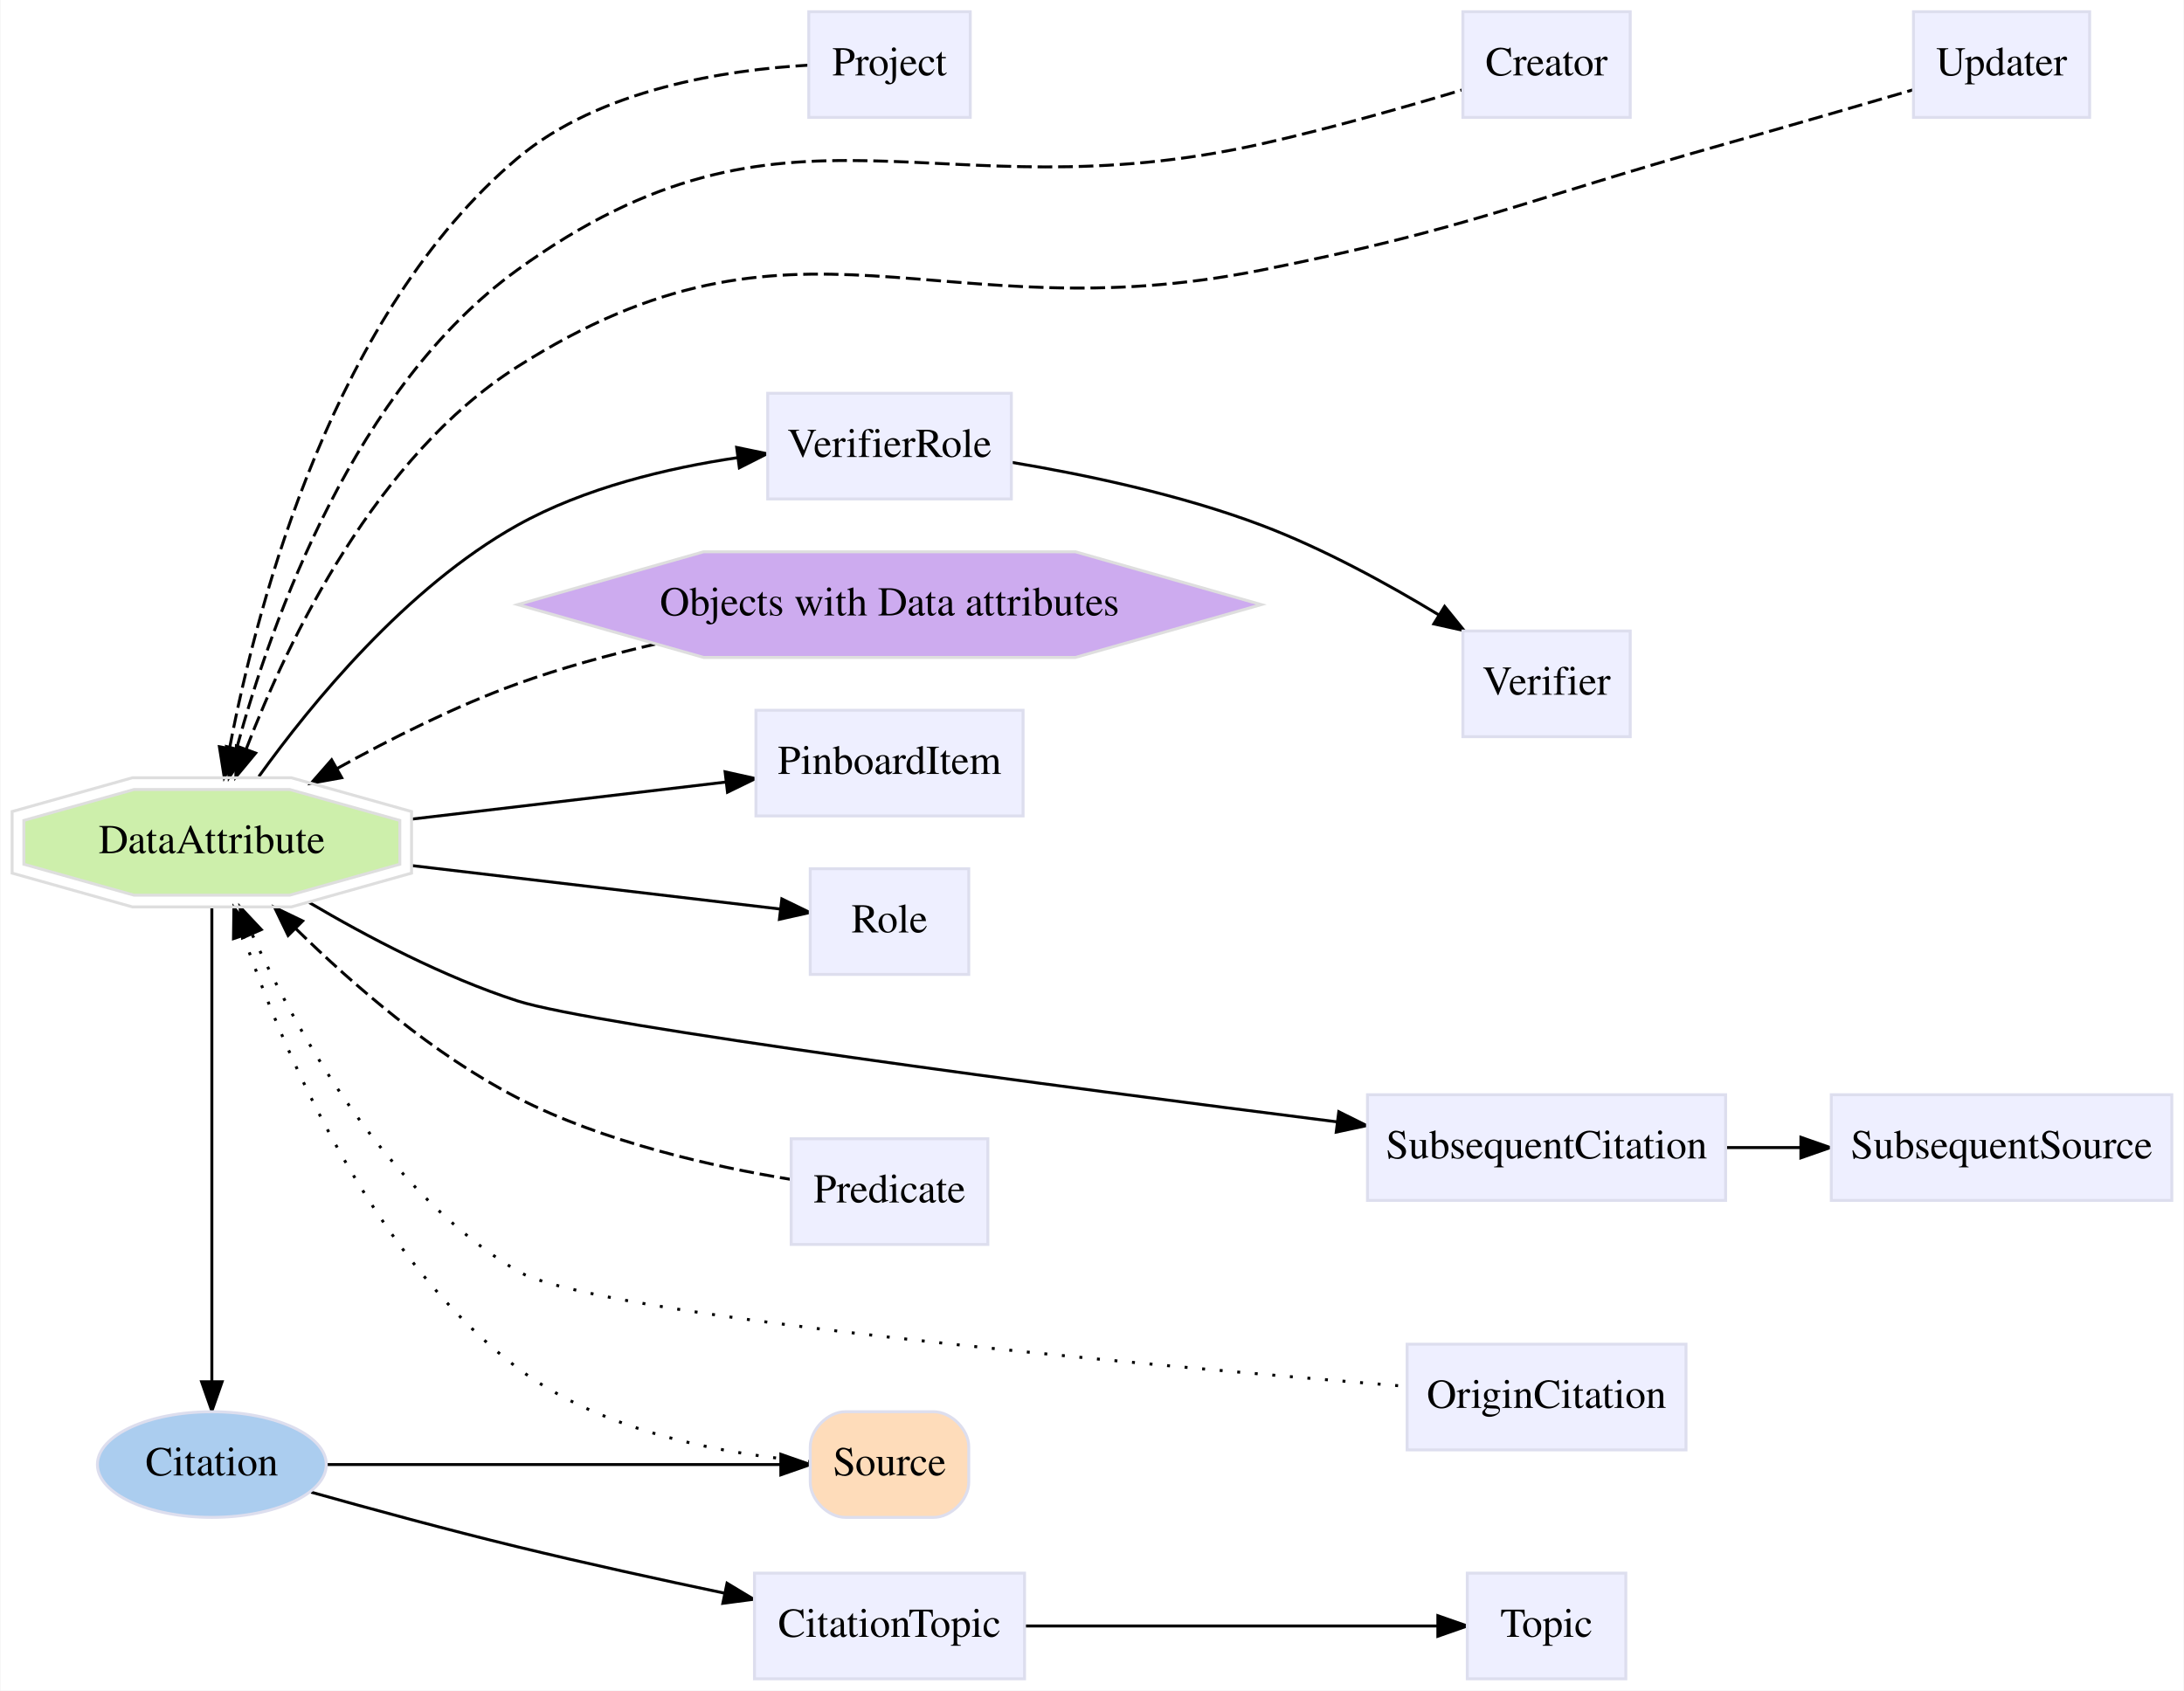
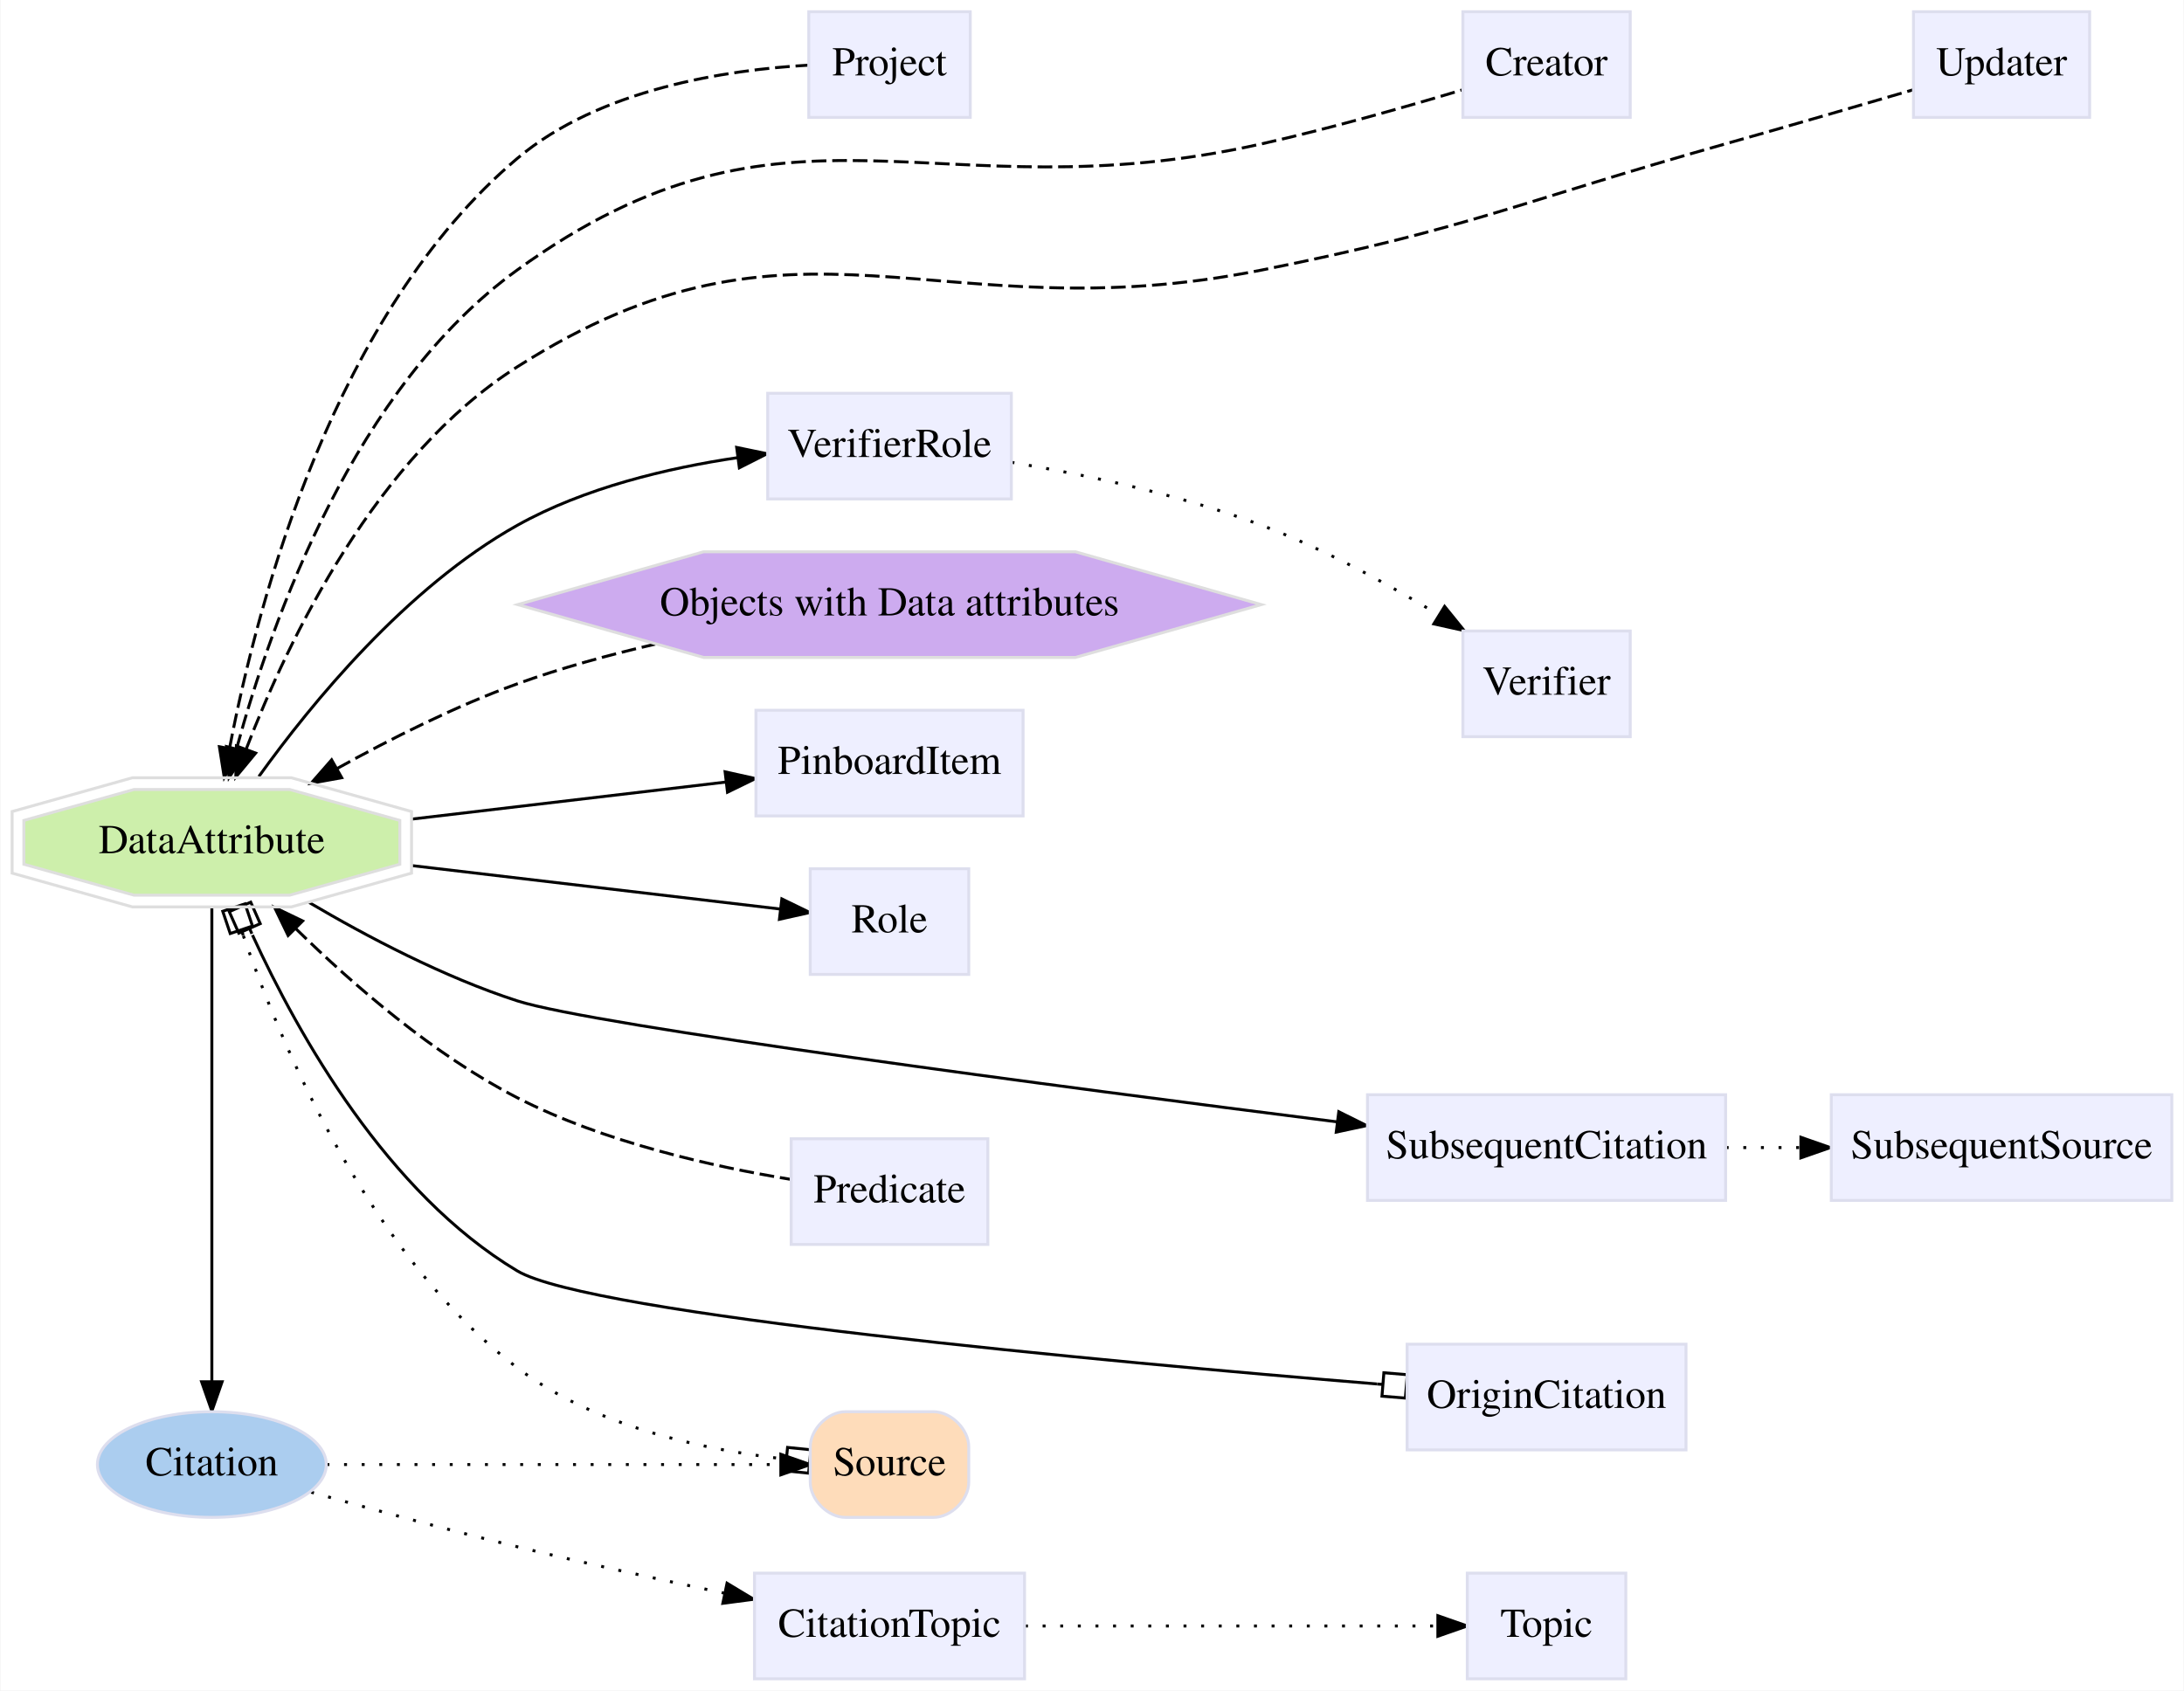
<svg xmlns="http://www.w3.org/2000/svg" xmlns:xlink="http://www.w3.org/1999/xlink" width="744pt" height="576pt" viewBox="0.00 0.00 743.70 576.00">
  <g id="graph0" class="graph" transform="scale(1 1) rotate(0) translate(4 572)">
    <polygon fill="white" stroke="transparent" points="-4,4 -4,-572 739.7,-572 739.7,4 -4,4" />
    <g id="edge2" class="edge">
      <path fill="none" stroke="black" d="M68.02,-262.67C68.02,-208.87 68.02,-155.07 68.02,-101.26" />
      <polygon fill="black" stroke="black" points="71.52,-101.22 68.02,-91.22 64.52,-101.22 71.52,-101.22" />
    </g>
    <g id="edge17" class="edge">
-       <path fill="none" stroke="black" stroke-dasharray="1,5" d="M78.75,-253.17C92.77,-212.78 122.53,-143.83 172.04,-106 201.29,-83.65 244.3,-76.38 271.69,-74.05" />
-       <polygon fill="black" stroke="black" points="75.39,-252.19 75.53,-262.79 82.03,-254.42 75.39,-252.19" />
+       <path fill="none" stroke="black" stroke-dasharray="1,5" d="M78.75,-253.17C92.77,-212.78 122.53,-143.83 172.04,-106 197.86,-86.27 234.41,-78.29 261.47,-75.09" />
+       <polygon fill="none" stroke="black" points="79.32,-264.06 71.73,-261.52 74.28,-253.93 81.86,-256.48 79.32,-264.06" />
+       <polyline fill="none" stroke="black" points="78.07,-255.2 78.71,-253.31 " />
+       <polygon fill="none" stroke="black" points="271.29,-70.07 272.1,-78.03 264.14,-78.84 263.33,-70.88 271.29,-70.07" />
+       <polyline fill="none" stroke="black" points="263.74,-74.86 261.75,-75.06 " />
    </g>
    <g id="edge3" class="edge">
      <path fill="none" stroke="black" d="M136.13,-292.92C170.17,-296.93 210.99,-301.75 243.1,-305.54" />
      <polygon fill="black" stroke="black" points="242.86,-309.03 253.2,-306.73 243.68,-302.08 242.86,-309.03" />
    </g>
    <g id="edge4" class="edge">
      <path fill="none" stroke="black" d="M136.13,-277.08C177.07,-272.25 227.82,-266.26 261.43,-262.3" />
      <polygon fill="black" stroke="black" points="262.19,-265.73 271.71,-261.09 261.37,-258.78 262.19,-265.73" />
    </g>
    <g id="edge6" class="edge">
      <path fill="none" stroke="black" d="M101.17,-264.5C120.88,-252.87 147.06,-239.07 172.04,-231 198.01,-222.61 356.93,-201.71 451.35,-189.76" />
      <polygon fill="black" stroke="black" points="451.92,-193.21 461.41,-188.49 451.05,-186.27 451.92,-193.21" />
    </g>
    <g id="edge9" class="edge">
      <path fill="none" stroke="black" d="M84.02,-307.42C101.94,-332.35 134.27,-371.87 172.04,-393 194.9,-405.79 223.21,-412.53 247.19,-416.08" />
      <polygon fill="black" stroke="black" points="246.8,-419.56 257.17,-417.41 247.72,-412.62 246.8,-419.56" />
    </g>
    <g id="edge12" class="edge">
      <path fill="none" stroke="black" stroke-dasharray="5,2" d="M76.46,-316.99C88.52,-361.19 116.75,-440 172.04,-480 264.68,-547.03 314.13,-497.93 425.7,-523 449.01,-528.24 475.09,-535.67 494.17,-541.42" />
      <polygon fill="black" stroke="black" points="79.78,-315.86 73.87,-307.07 73.01,-317.63 79.78,-315.86" />
    </g>
    <g id="edge13" class="edge">
      <path fill="none" stroke="black" stroke-dasharray="5,2" d="M96.69,-255.52C116.08,-236.5 143.55,-212.65 172.04,-198 201.6,-182.79 238.87,-174.48 265.15,-170.18" />
      <polygon fill="black" stroke="black" points="94,-253.26 89.4,-262.81 98.95,-258.21 94,-253.26" />
    </g>
    <g id="edge14" class="edge">
      <path fill="none" stroke="black" stroke-dasharray="5,2" d="M74.07,-317.14C83.75,-367.67 109.75,-465.35 172.04,-518 200.1,-541.72 243.44,-548.21 271.22,-549.79" />
      <polygon fill="black" stroke="black" points="77.48,-316.32 72.25,-307.11 70.59,-317.57 77.48,-316.32" />
    </g>
    <g id="edge15" class="edge">
      <path fill="none" stroke="black" stroke-dasharray="5,2" d="M79.71,-316.77C94.23,-354.58 124.03,-416.44 172.04,-447 267.94,-508.05 314.22,-457.69 425.7,-480 497.06,-494.28 513.64,-503.3 583.7,-523 605.06,-529.01 629.12,-536 647.42,-541.36" />
      <polygon fill="black" stroke="black" points="82.94,-315.41 76.18,-307.25 76.38,-317.84 82.94,-315.41" />
    </g>
    <g id="edge16" class="edge">
-       <path fill="none" stroke="black" stroke-dasharray="1,5" d="M81.85,-253.42C97.61,-219.05 127.82,-165.46 172.04,-139 197.52,-123.75 385.65,-106.88 474.93,-99.64" />
-       <polygon fill="black" stroke="black" points="78.46,-252.44 77.6,-263 84.86,-255.27 78.46,-252.44" />
+       <path fill="none" stroke="black" d="M81.85,-253.42C97.61,-219.05 127.82,-165.46 172.04,-139 196.6,-124.3 372.27,-108.1 464.88,-100.46" />
+       <polygon fill="none" stroke="black" points="81.26,-264.62 73.95,-261.37 77.19,-254.06 84.5,-257.3 81.26,-264.62" />
+       <polyline fill="none" stroke="black" points="80.85,-255.68 81.66,-253.85 " />
+       <polygon fill="none" stroke="black" points="474.6,-95.65 475.26,-103.62 467.28,-104.28 466.63,-96.3 474.6,-95.65" />
+       <polyline fill="none" stroke="black" points="466.96,-100.29 464.96,-100.45 " />
    </g>
    <g id="edge11" class="edge">
      <path fill="none" stroke="black" stroke-dasharray="5,2" d="M110.76,-310.19C129.05,-320.34 151.08,-331.42 172.04,-339 186.95,-344.4 203.28,-348.88 219.08,-352.53" />
      <polygon fill="black" stroke="black" points="112.26,-307.02 101.84,-305.14 108.82,-313.11 112.26,-307.02" />
    </g>
    <g id="edge5" class="edge">
-       <path fill="none" stroke="black" d="M107.06,-73C150.07,-73 219.55,-73 261.74,-73" />
+       <path fill="none" stroke="black" stroke-dasharray="1,5" d="M107.06,-73C150.07,-73 219.55,-73 261.74,-73" />
      <polygon fill="black" stroke="black" points="261.85,-76.5 271.85,-73 261.85,-69.5 261.85,-76.5" />
    </g>
    <g id="edge1" class="edge">
-       <path fill="none" stroke="black" d="M101.84,-63.59C122.02,-57.93 148.44,-50.73 172.04,-45 195.1,-39.4 220.69,-33.79 242.74,-29.16" />
+       <path fill="none" stroke="black" stroke-dasharray="1,5" d="M101.84,-63.59C122.02,-57.93 148.44,-50.73 172.04,-45 195.1,-39.4 220.69,-33.79 242.74,-29.16" />
      <polygon fill="black" stroke="black" points="243.52,-32.57 252.6,-27.1 242.09,-25.72 243.52,-32.57" />
    </g>
    <g id="edge8" class="edge">
-       <path fill="none" stroke="black" d="M345.03,-18C386.48,-18 447.12,-18 485.48,-18" />
+       <path fill="none" stroke="black" stroke-dasharray="1,5" d="M345.03,-18C386.48,-18 447.12,-18 485.48,-18" />
      <polygon fill="black" stroke="black" points="485.67,-21.5 495.67,-18 485.67,-14.5 485.67,-21.5" />
    </g>
    <g id="edge7" class="edge">
-       <path fill="none" stroke="black" d="M583.73,-181C592.06,-181 600.67,-181 609.13,-181" />
+       <path fill="none" stroke="black" stroke-dasharray="1,5" d="M583.73,-181C592.06,-181 600.67,-181 609.13,-181" />
      <polygon fill="black" stroke="black" points="609.35,-184.5 619.35,-181 609.34,-177.5 609.35,-184.5" />
    </g>
    <g id="edge10" class="edge">
-       <path fill="none" stroke="black" d="M340.42,-414.48C365.52,-410.29 398.12,-403.44 425.7,-393 446.57,-385.1 468.35,-373.19 485.88,-362.56" />
+       <path fill="none" stroke="black" stroke-dasharray="1,5" d="M340.42,-414.48C365.52,-410.29 398.12,-403.44 425.7,-393 446.57,-385.1 468.35,-373.19 485.88,-362.56" />
      <polygon fill="black" stroke="black" points="487.97,-365.38 494.64,-357.14 484.29,-359.43 487.97,-365.38" />
    </g>
    <g id="node1" class="node">
      <g id="a_node1">
        <a xlink:href="/develop/Data/models.html#data-attribute" xlink:title="DataAttribute" target="_top">
          <polygon fill="#cdefab" stroke="#dedede" points="132.05,-277.54 132.05,-292.46 94.54,-303 41.49,-303 3.98,-292.46 3.98,-277.54 41.49,-267 94.54,-267 132.05,-277.54" />
          <polygon fill="none" stroke="#dedede" points="136.05,-274.51 136.05,-295.49 95.09,-307 40.94,-307 -0.02,-295.49 -0.02,-274.51 40.94,-263 95.09,-263 136.05,-274.51" />
          <text text-anchor="middle" x="68.02" y="-281.3" font-family="Times,serif" font-size="14.00">DataAttribute</text>
        </a>
      </g>
    </g>
    <g id="node2" class="node">
      <g id="a_node2">
        <a xlink:href="/develop/Data/models.html#citation" xlink:title="Citation" target="_top">
          <ellipse fill="#abcdef" stroke="#dddeee" cx="68.02" cy="-73" rx="38.99" ry="18" />
          <text text-anchor="middle" x="68.02" y="-69.3" font-family="Times,serif" font-size="14.00">Citation</text>
        </a>
      </g>
    </g>
    <g id="node3" class="node">
      <g id="a_node3">
        <a xlink:href="/develop/Data/models.html#source" xlink:title="Source" target="_top">
          <path fill="#fedcba" stroke="#dddeee" d="M283.87,-55C283.87,-55 313.87,-55 313.87,-55 319.87,-55 325.87,-61 325.87,-67 325.87,-67 325.87,-79 325.87,-79 325.87,-85 319.87,-91 313.87,-91 313.87,-91 283.87,-91 283.87,-91 277.87,-91 271.87,-85 271.87,-79 271.87,-79 271.87,-67 271.87,-67 271.87,-61 277.87,-55 283.87,-55" />
          <text text-anchor="middle" x="298.87" y="-69.3" font-family="Times,serif" font-size="14.00">Source</text>
        </a>
      </g>
    </g>
    <g id="node4" class="node">
      <g id="a_node4">
        <a xlink:href="/develop/Data/models.html#citation-topic" xlink:title="CitationTopic" target="_top">
          <polygon fill="#eeefff" stroke="#dddeee" points="344.87,-36 252.87,-36 252.87,0 344.87,0 344.87,-36" />
          <text text-anchor="middle" x="298.87" y="-14.3" font-family="Times,serif" font-size="14.00">CitationTopic</text>
        </a>
      </g>
    </g>
    <g id="node5" class="node">
      <g id="a_node5">
        <a xlink:href="/develop/Data/models.html#pinboard-item" xlink:title="PinboardItem" target="_top">
          <polygon fill="#eeefff" stroke="#dddeee" points="344.37,-330 253.37,-330 253.37,-294 344.37,-294 344.37,-330" />
          <text text-anchor="middle" x="298.87" y="-308.3" font-family="Times,serif" font-size="14.00">PinboardItem</text>
        </a>
      </g>
    </g>
    <g id="node6" class="node">
      <g id="a_node6">
        <a xlink:href="/develop/Data/models.html#role" xlink:title="Role" target="_top">
          <polygon fill="#eeefff" stroke="#dddeee" points="325.87,-276 271.87,-276 271.87,-240 325.87,-240 325.87,-276" />
          <text text-anchor="middle" x="298.87" y="-254.3" font-family="Times,serif" font-size="14.00">Role</text>
        </a>
      </g>
    </g>
    <g id="node7" class="node">
      <g id="a_node7">
        <a xlink:href="/develop/Data/models.html#subsequent-citation" xlink:title="SubsequentCitation" target="_top">
          <polygon fill="#eeefff" stroke="#dddeee" points="583.7,-199 461.7,-199 461.7,-163 583.7,-163 583.7,-199" />
          <text text-anchor="middle" x="522.7" y="-177.3" font-family="Times,serif" font-size="14.00">SubsequentCitation</text>
        </a>
      </g>
    </g>
    <g id="node8" class="node">
      <g id="a_node8">
        <a xlink:href="/develop/Data/models.html#subsequent-source" xlink:title="SubsequentSource" target="_top">
          <polygon fill="#eeefff" stroke="#dddeee" points="735.7,-199 619.7,-199 619.7,-163 735.7,-163 735.7,-199" />
          <text text-anchor="middle" x="677.7" y="-177.3" font-family="Times,serif" font-size="14.00">SubsequentSource</text>
        </a>
      </g>
    </g>
    <g id="node9" class="node">
      <g id="a_node9">
        <a xlink:href="/develop/Data/models.html#topic" xlink:title="Topic" target="_top">
          <polygon fill="#eeefff" stroke="#dddeee" points="549.7,-36 495.7,-36 495.7,0 549.7,0 549.7,-36" />
          <text text-anchor="middle" x="522.7" y="-14.3" font-family="Times,serif" font-size="14.00">Topic</text>
        </a>
      </g>
    </g>
    <g id="node10" class="node">
      <g id="a_node10">
        <a xlink:href="/develop/Data/models.html#verifier-role" xlink:title="VerifierRole" target="_top">
          <polygon fill="#eeefff" stroke="#dddeee" points="340.37,-438 257.37,-438 257.37,-402 340.37,-402 340.37,-438" />
          <text text-anchor="middle" x="298.87" y="-416.3" font-family="Times,serif" font-size="14.00">VerifierRole</text>
        </a>
      </g>
    </g>
    <g id="node11" class="node">
      <g id="a_node11">
        <a xlink:href="/develop/Data/models.html#verifier" xlink:title="Verifier" target="_top">
          <polygon fill="#eeefff" stroke="#dddeee" points="551.2,-357 494.2,-357 494.2,-321 551.2,-321 551.2,-357" />
          <text text-anchor="middle" x="522.7" y="-335.3" font-family="Times,serif" font-size="14.00">Verifier</text>
        </a>
      </g>
    </g>
    <g id="node12" class="node">
      <g id="a_node12">
        <a xlink:href="/develop/Data/models.html#creator" xlink:title="Creator" target="_top">
          <polygon fill="#eeefff" stroke="#dddeee" points="551.2,-568 494.2,-568 494.2,-532 551.2,-532 551.2,-568" />
          <text text-anchor="middle" x="522.7" y="-546.3" font-family="Times,serif" font-size="14.00">Creator</text>
        </a>
      </g>
    </g>
    <g id="node13" class="node">
      <g id="a_node13">
        <a xlink:href="/develop/Data/models.html#predicate" xlink:title="Predicate" target="_top">
          <polygon fill="#eeefff" stroke="#dddeee" points="332.37,-184 265.37,-184 265.37,-148 332.37,-148 332.37,-184" />
          <text text-anchor="middle" x="298.87" y="-162.3" font-family="Times,serif" font-size="14.00">Predicate</text>
        </a>
      </g>
    </g>
    <g id="node14" class="node">
      <g id="a_node14">
        <a xlink:href="/develop/Data/models.html#project" xlink:title="Project" target="_top">
          <polygon fill="#eeefff" stroke="#dddeee" points="326.37,-568 271.37,-568 271.37,-532 326.37,-532 326.37,-568" />
          <text text-anchor="middle" x="298.87" y="-546.3" font-family="Times,serif" font-size="14.00">Project</text>
        </a>
      </g>
    </g>
    <g id="node15" class="node">
      <g id="a_node15">
        <a xlink:href="/develop/Data/models.html#updater" xlink:title="Updater" target="_top">
          <polygon fill="#eeefff" stroke="#dddeee" points="707.7,-568 647.7,-568 647.7,-532 707.7,-532 707.7,-568" />
          <text text-anchor="middle" x="677.7" y="-546.3" font-family="Times,serif" font-size="14.00">Updater</text>
        </a>
      </g>
    </g>
    <g id="node16" class="node">
      <g id="a_node16">
        <a xlink:href="/develop/Data/models.html#origin-citation" xlink:title="OriginCitation" target="_top">
          <polygon fill="#eeefff" stroke="#dddeee" points="570.2,-114 475.2,-114 475.2,-78 570.2,-78 570.2,-114" />
          <text text-anchor="middle" x="522.7" y="-92.3" font-family="Times,serif" font-size="14.00">OriginCitation</text>
        </a>
      </g>
    </g>
    <g id="node17" class="node">
      <g id="a_node17">
        <a xlink:href="/develop/Data/models.html#objects with data attribute" xlink:title="Objects with Data attributes" target="_top">
          <polygon fill="#cdabef" stroke="#dedede" points="425.53,-366 362.2,-384 235.54,-384 172.2,-366 235.54,-348 362.2,-348 425.53,-366" />
          <text text-anchor="middle" x="298.87" y="-362.3" font-family="Times,serif" font-size="14.00">Objects with Data attributes</text>
        </a>
      </g>
    </g>
  </g>
</svg>
